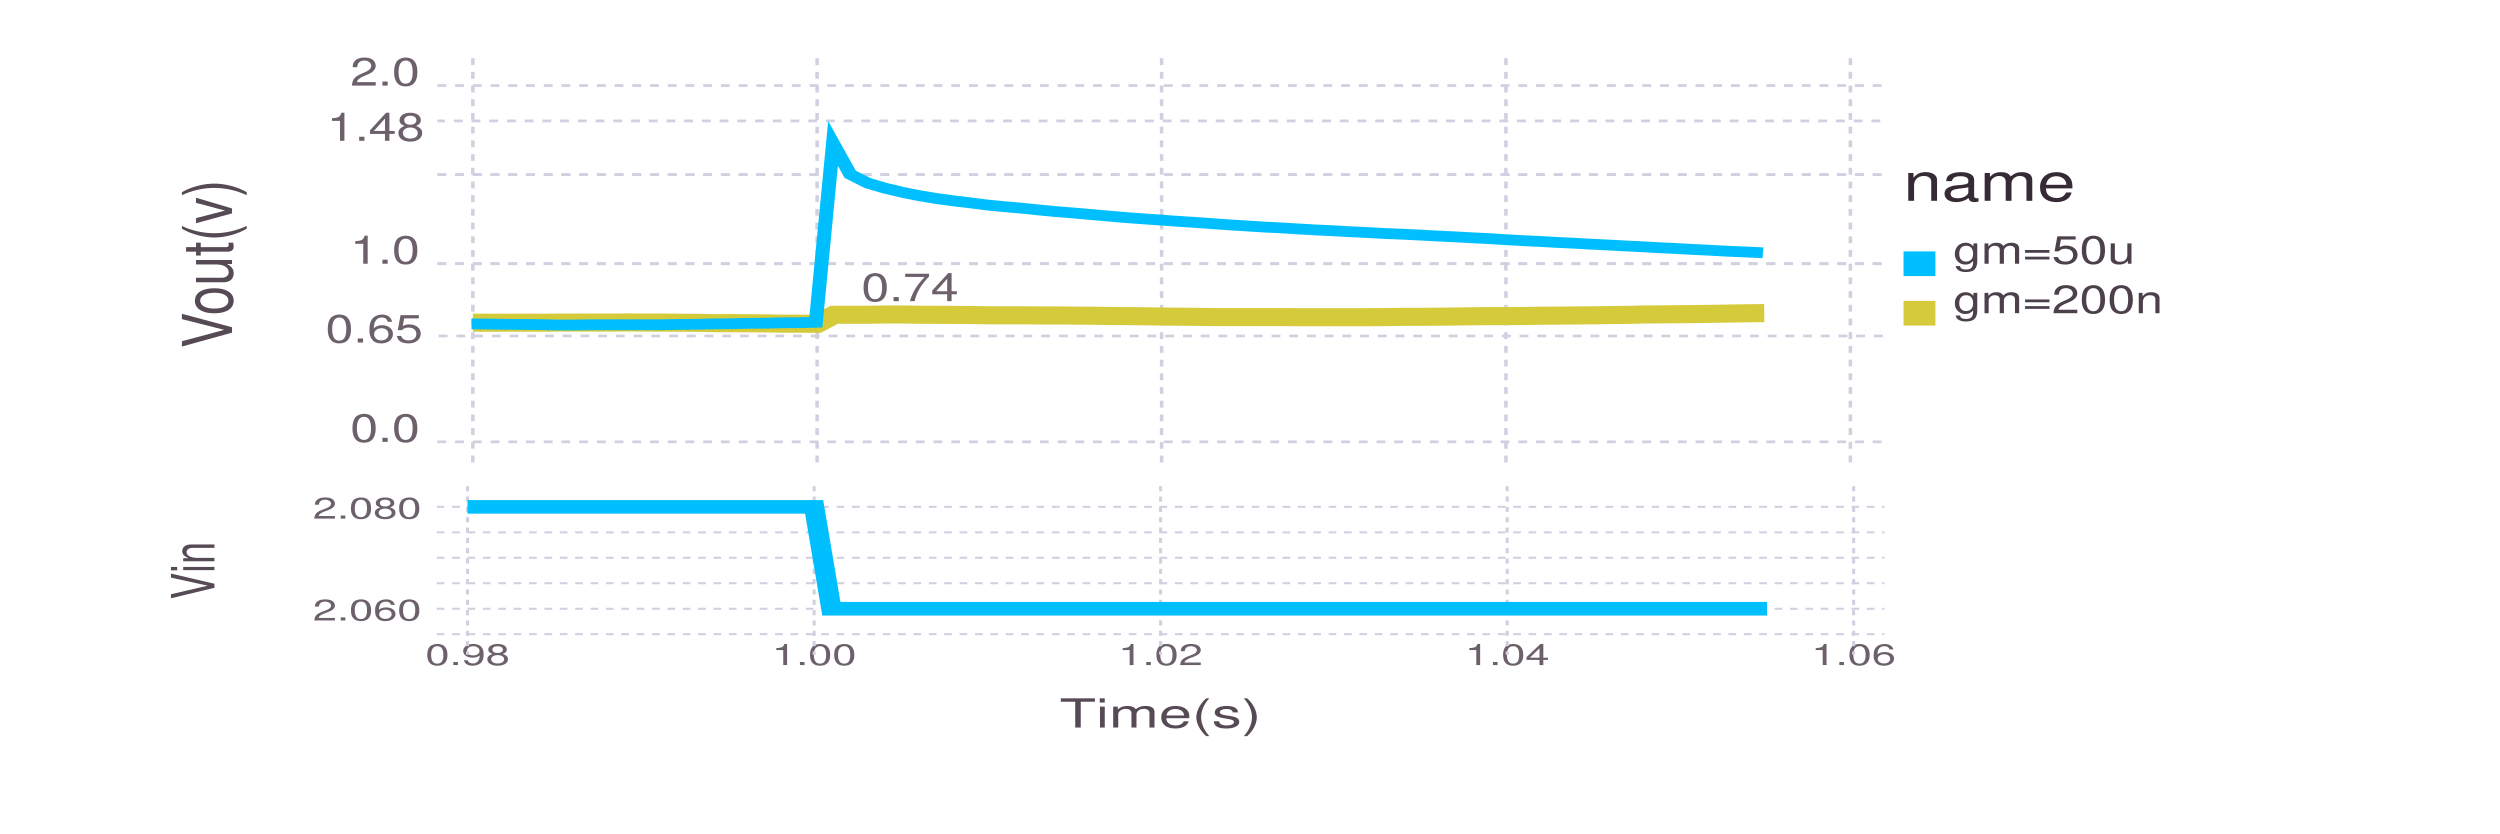
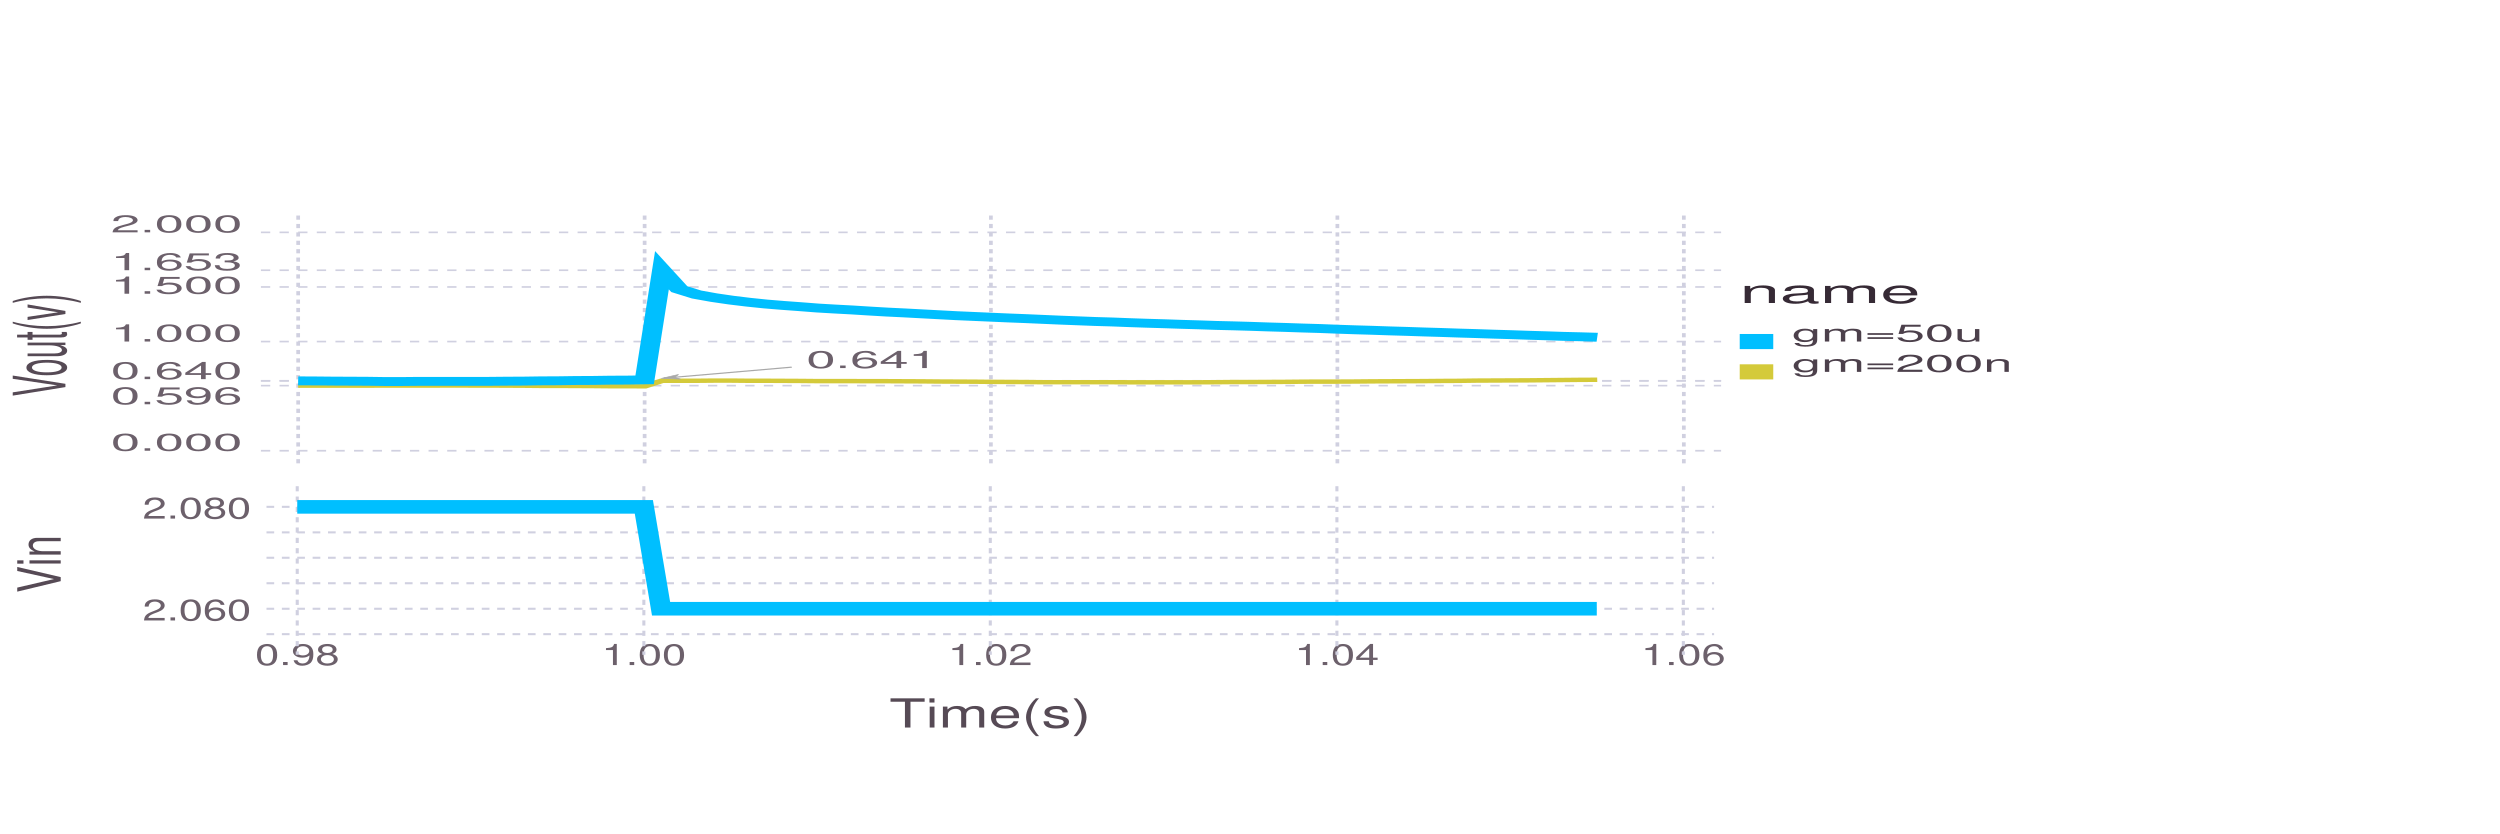
<svg xmlns="http://www.w3.org/2000/svg" version="1.2" width="120mm" height="40mm" viewBox="0 0 120 40" stroke="none" fill="#000000" stroke-width="0.3" font-size="3.88" id="svg4412">
  <defs id="defs4448">
    <clipPath id="img-83febf0a-11">
      <path d="M18.4,5 L 100.14 5 100.14 35 18.4 35" id="path4451" />
    </clipPath>
    <clipPath id="img-3166fbe1-4">
      <path id="path4728" d="M20.86,5 L 115 5 115 21.33 20.86 21.33" />
    </clipPath>
    <clipPath id="img-1da3a3da-11">
      <path id="path5103" d="M18.4,5 L 100.14 5 100.14 35 18.4 35" />
    </clipPath>
+     <marker style="overflow:visible" id="Arrow1Mstart" refX="0.0" refY="0.0" orient="auto">
+       <path transform="scale(0.4) translate(10,0)" style="fill-rule:evenodd;stroke:#a8a8a8;stroke-width:1pt;stroke-opacity:1;fill:#a8a8a8;fill-opacity:1" d="M 0.0,0.0 L 5.0,-5.0 L -12.5,0.0 L 5.0,5.0 L 0.0,0.0 z " id="path4197" />
+     </marker>
+     <marker style="overflow:visible" id="Arrow1Lstart" refX="0.0" refY="0.0" orient="auto">
+       <path transform="scale(0.8) translate(12.5,0)" style="fill-rule:evenodd;stroke:#000000;stroke-width:1pt;stroke-opacity:1;fill:#000000;fill-opacity:1" d="M 0.0,0.0 L 5.0,-5.0 L -12.5,0.0 L 5.0,5.0 L 0.0,0.0 z " id="path4191" />
+     </marker>
+     <clipPath id="img-b240eef6-11">
+       <path id="path53" d="M21.75,5 L 100.14 5 100.14 35 21.75 35" />
+     </clipPath>
  </defs>
-   <g style="font-size:3.88px;fill:#000000;stroke:none;stroke-width:0.3" id="g4736" transform="matrix(0.7381112,0,0,0.4955289,5.56787,20.85993)">
+   <g style="font-size:3.88px;fill:#000000;stroke:none;stroke-width:0.3" id="g4736" transform="matrix(0.7381112,0,0,0.4955289,-2.605574,20.85993)">
    <g id="img-3166fbe1-1" class="plotroot xscalable yscalable">
      <g id="img-3166fbe1-2" font-size="3.88" style="font-size:3.88px;font-family:'PT Sans', 'Helvetica Neue', Helvetica, sans-serif;fill:#564a55;stroke:#000000;stroke-opacity:0">
        <text id="text4662" dy="0" y="28.38" x="67.93" style="text-anchor:middle">Time(s)</text>
      </g>
      <g id="img-3166fbe1-3" font-size="2.82" class="guide xlabels" style="font-size:2.82px;font-family:'PT Sans Caption', 'Helvetica Neue', Helvetica, sans-serif;fill:#6c606b">
        <text id="text4665" dy="0" y="22.33" x="22.86" style="text-anchor:middle">0.98</text>
        <text id="text4667" dy="0" y="22.33" x="45.4" style="text-anchor:middle">1.00</text>
        <text id="text4669" dy="0" y="22.33" x="67.93" style="text-anchor:middle">1.02</text>
        <text id="text4671" dy="0" y="22.33" x="90.47" style="text-anchor:middle">1.04</text>
        <text id="text4673" dy="0" y="22.33" x="113" style="text-anchor:middle">1.06</text>
      </g>
      <g id="g4675" clip-path="url(#img-3166fbe1-4)">
        <g id="img-3166fbe1-5">
          <g id="img-3166fbe1-6" class="guide background" pointer-events="visible" style="opacity:1;fill:#000000;fill-opacity:0;stroke:#000000;stroke-opacity:0">
            <rect id="rect4679" height="16.33" width="94.14" y="5" x="20.86" />
          </g>
          <g id="img-3166fbe1-7" class="guide ygridlines xfixed" style="stroke:#d0d0e0;stroke-width:0.2;stroke-dasharray:0.5, 0.5">
            <path id="path4682" d="m 20.86,19.33 94.14,0" style="fill:none" />
            <path id="path4684" d="m 20.86,16.87 94.14,0" style="fill:none" />
            <path id="path4686" d="m 20.86,14.4 94.14,0" style="fill:none" />
            <path id="path4688" d="m 20.86,11.93 94.14,0" style="fill:none" />
            <path id="path4690" d="m 20.86,9.47 94.14,0" style="fill:none" />
            <path id="path4692" d="M 20.86,7 115,7" style="fill:none" />
          </g>
          <g id="img-3166fbe1-8" class="guide xgridlines yfixed" style="stroke:#d0d0e0;stroke-width:0.2;stroke-dasharray:0.5, 0.5">
            <path id="path4695" d="m 22.86,5 0,16.33" style="fill:none" />
            <path id="path4697" d="m 45.4,5 0,16.33" style="fill:none" />
            <path id="path4699" d="m 67.93,5 0,16.33" style="fill:none" />
            <path id="path4701" d="m 90.47,5 0,16.33" style="fill:none" />
            <path id="path4703" d="m 113,5 0,16.33" style="fill:none" />
          </g>
          <g id="img-3166fbe1-9" class="plotpanel">
            <g id="img-3166fbe1-10" class="geometry" style="fill:#000000;fill-opacity:0;stroke:#00bfff;stroke-width:1.32;stroke-dasharray:none">
              <path id="path4707" d="m 22.86,7 1.13,0 1.13,0 1.12,0 1.13,0 1.13,0 1.12,0 1.13,0 1.13,0 1.12,0 1.13,0 1.13,0 1.12,0 1.13,0 1.13,0 1.12,0 1.13,0 1.13,0 1.12,0 1.13,0 1.13,0 1.12,9.87 1.13,0 1.13,0 1.12,0 1.13,0 1.13,0 1.12,0 1.13,0 1.13,0 1.12,0 1.13,0 1.13,0 1.12,0 1.13,0 1.13,0 1.12,0 1.13,0 1.13,0 1.12,0 1.13,0 1.13,0 1.12,0 1.13,0 1.13,0 1.12,0 1.13,0 1.13,0 1.13,0 1.12,0 1.13,0 1.13,0 1.12,0 1.13,0 1.13,0 1.12,0 1.13,0 1.13,0 1.12,0 1.13,0 1.13,0 1.12,0 1.13,0 1.13,0 1.12,0 1.13,0 1.13,0 1.12,0 1.13,0 1.13,0 1.12,0 1.13,0 1.13,0 1.12,0 1.13,0 1.13,0" style="fill:none" />
            </g>
          </g>
        </g>
      </g>
      <g id="img-3166fbe1-11" font-size="2.82" class="guide ylabels" style="font-size:2.82px;font-family:'PT Sans Caption', 'Helvetica Neue', Helvetica, sans-serif;fill:#6c606b">
        <text id="text4712" dy="0" y="18.009" x="19.86" style="text-anchor:end">2.060</text>
        <text id="text4720" dy="0" y="8.139" x="19.86" style="text-anchor:end">2.080</text>
      </g>
-       <g id="img-3166fbe1-12" font-size="3.88" style="font-size:3.88px;font-family:'PT Sans', 'Helvetica Neue', Helvetica, sans-serif;fill:#564a55;stroke:#000000;stroke-opacity:0">
+       <g id="img-3166fbe1-12" font-size="3.88" style="font-size:3.88px;font-family:'PT Sans', 'Helvetica Neue', Helvetica, sans-serif;fill:#564a55;stroke:#000000;stroke-opacity:0" transform="translate(1.07686,-0.6416113)">
        <text id="text4723" transform="matrix(0,-1,1,0,-4.77,21.57)" dy="0" y="11.17" x="8.4" style="text-anchor:middle">Vin</text>
      </g>
    </g>
  </g>
-   <g style="font-size:3.88px;fill:#000000;stroke:none;stroke-width:0.3" id="g5111" transform="matrix(0.8505461,0,0,0.6577165,5.34522,-0.4956869)">
-     <g id="img-1da3a3da-1" class="plotroot xscalable yscalable">
-       <g id="img-1da3a3da-2" class="guide colorkey">
-         <g id="img-1da3a3da-3" font-size="2.82" style="font-size:2.82px;font-family:'PT Sans', 'Helvetica Neue', Helvetica, sans-serif;fill:#4c404b">
-           <text class="color_gm=50u" id="img-1da3a3da-4" dy="0" y="20" x="103.94">gm=50u</text>
-           <text class="color_gm=200n" id="img-1da3a3da-5" dy="0" y="23.61" x="103.94">gm=200n</text>
+   <g style="font-size:3.88px;fill:#000000;stroke:none;stroke-width:0.3" id="g4373" transform="matrix(0.8941063,0,0,0.4031617,-6.923158,8.330885)">
+     <g id="img-b240eef6-1" class="plotroot xscalable yscalable">
+       <g id="img-b240eef6-2" class="guide colorkey">
+         <g id="img-b240eef6-3" font-size="2.82" style="font-size:2.82px;font-family:'PT Sans', 'Helvetica Neue', Helvetica, sans-serif;fill:#4c404b">
+           <text class="color_gm=50u" id="img-b240eef6-4" dy="0" y="20" x="103.94">gm=50u</text>
+           <text class="color_gm=200n" id="img-b240eef6-5" dy="0" y="23.61" x="103.94">gm=200n</text>
        </g>
-         <g id="img-1da3a3da-6" style="stroke:#000000;stroke-opacity:0">
-           <rect class="color_gm=50u" id="img-1da3a3da-7" height="1.8" width="1.8" y="19.1" x="101.14" style="fill:#00bfff" />
-           <rect class="color_gm=200n" id="img-1da3a3da-8" height="1.8" width="1.8" y="22.71" x="101.14" style="fill:#d4ca3a" />
+         <g id="img-b240eef6-6" style="stroke:#000000;stroke-opacity:0">
+           <rect class="color_gm=50u" id="img-b240eef6-7" height="1.8" width="1.8" y="19.1" x="101.14" style="fill:#00bfff" />
+           <rect class="color_gm=200n" id="img-b240eef6-8" height="1.8" width="1.8" y="22.71" x="101.14" style="fill:#d4ca3a" />
        </g>
-         <g id="img-1da3a3da-9" font-size="3.88" style="font-size:3.88px;font-family:'PT Sans', 'Helvetica Neue', Helvetica, sans-serif;fill:#362a35;stroke:#000000;stroke-opacity:0">
-           <text id="img-1da3a3da-10" y="15.41" x="101.14">name</text>
+         <g id="img-b240eef6-9" font-size="3.88" style="font-size:3.88px;font-family:'PT Sans', 'Helvetica Neue', Helvetica, sans-serif;fill:#362a35;stroke:#000000;stroke-opacity:0">
+           <text id="img-b240eef6-10" y="15.41" x="101.14">name</text>
        </g>
      </g>
-       <g id="g5070" clip-path="url(#img-1da3a3da-11)">
-         <g id="img-1da3a3da-12">
-           <g id="img-1da3a3da-13" class="guide background" pointer-events="visible" style="opacity:1;fill:#000000;fill-opacity:0;stroke:#000000;stroke-opacity:0">
-             <rect id="img-1da3a3da-14" height="30" width="81.74" y="5" x="18.4" />
+       <g id="g14" clip-path="url(#img-b240eef6-11)">
+         <g id="img-b240eef6-12">
+           <g id="img-b240eef6-13" class="guide background" pointer-events="visible" style="opacity:1;fill:#000000;fill-opacity:0;stroke:#000000;stroke-opacity:0">
+             <rect id="img-b240eef6-14" height="30" width="78.39" y="5" x="21.75" />
          </g>
-           <g id="img-1da3a3da-15" class="guide ygridlines xfixed" style="stroke:#d0d0e0;stroke-width:0.2;stroke-dasharray:0.5, 0.5">
-             <path id="img-1da3a3da-16" d="m 18.4,33 81.74,0" style="fill:none" />
-             <path id="img-1da3a3da-17" d="m 18.473,25.272 81.74,0" style="fill:none" />
-             <path id="img-1da3a3da-18" d="m 18.4,20 81.74,0" style="fill:none" />
-             <path id="img-1da3a3da-19" d="m 18.4,13.5 81.74,0" style="fill:none" />
-             <path id="img-1da3a3da-20" d="m 18.4,7 81.74,0" style="fill:none" />
-             <path style="fill:none" d="m 18.4,13.5 81.74,0" id="path4228" />
-             <path id="path4230" d="m 18.327,9.579 81.74,0" style="fill:none" />
-             <path style="fill:none" d="m 18.4,20 81.74,0" id="path4241" />
+           <g id="img-b240eef6-15" class="guide ygridlines xfixed" style="stroke:#d0d0e0;stroke-width:0.2;stroke-dasharray:0.5, 0.5">
+             <path id="img-b240eef6-16" d="m 21.75,33 78.39,0" style="fill:none" />
+             <path id="img-b240eef6-17" d="m 21.75,20 78.39,0" style="fill:none" />
+             <path id="img-b240eef6-18" d="m 21.75,13.5 78.39,0" style="fill:none" />
+             <path id="img-b240eef6-19" d="m 21.75,7 78.39,0" style="fill:none" />
+             <path id="img-b240eef6-20" d="m 21.75,24.68 78.39,0" style="fill:none" />
+             <path id="img-b240eef6-21" d="m 21.75,11.51 78.39,0" style="fill:none" />
+             <path id="img-b240eef6-22" d="m 21.75,25.25 78.39,0" style="fill:none" />
+             <path id="img-b240eef6-23" d="m 21.75,24.67 78.39,0" style="fill:none" />
          </g>
-           <g id="img-1da3a3da-21" class="guide xgridlines yfixed" style="stroke:#d0d0e0;stroke-width:0.2;stroke-dasharray:0.5, 0.5">
-             <path id="img-1da3a3da-22" d="m 20.4,5 0,30" style="fill:none" />
-             <path id="img-1da3a3da-23" d="m 39.83,5 0,30" style="fill:none" />
-             <path id="img-1da3a3da-24" d="m 59.27,5 0,30" style="fill:none" />
-             <path id="img-1da3a3da-25" d="m 78.7,5 0,30" style="fill:none" />
-             <path id="img-1da3a3da-26" d="m 98.14,5 0,30" style="fill:none" />
+           <g id="img-b240eef6-24" class="guide xgridlines yfixed" style="stroke:#d0d0e0;stroke-width:0.2;stroke-dasharray:0.5, 0.5">
+             <path id="img-b240eef6-25" d="m 23.75,5 0,30" style="fill:none" />
+             <path id="img-b240eef6-26" d="m 42.35,5 0,30" style="fill:none" />
+             <path id="img-b240eef6-27" d="m 60.94,5 0,30" style="fill:none" />
+             <path id="img-b240eef6-28" d="m 79.54,5 0,30" style="fill:none" />
+             <path id="img-b240eef6-29" d="m 98.14,5 0,30" style="fill:none" />
          </g>
-           <g id="img-1da3a3da-27" class="plotpanel">
-             <g id="img-1da3a3da-28" class="geometry color_gm=200n" style="fill:#000000;fill-opacity:0;stroke:#d4ca3a;stroke-width:1.32;stroke-dasharray:none" transform="translate(0,-0.9444999)">
-               <path id="img-1da3a3da-29" d="m 20.4,25.25 0.97,0 0.97,0 0.97,0 0.97,0 0.97,-0.01 0.98,0 0.97,0 0.97,0 0.97,-0.01 0.97,0.01 0.98,0 0.97,0.01 0.97,0.01 0.97,0.02 0.97,0 0.97,0.01 0.98,0.01 0.97,0.02 0.97,0 0.97,0.01 0.97,-0.66 0.97,0 0.98,0 0.97,-0.02 0.97,0 0.97,0.02 0.97,0 0.98,0.01 0.97,0.01 0.97,0.02 0.97,0 0.97,0 0.97,0.01 0.98,0 0.97,0.01 0.97,0.01 0.97,0.02 0.97,0.01 0.98,0.01 0.97,0.02 0.97,0.01 0.97,0.01 0.97,0.02 0.97,0 0.98,0 0.97,0 0.97,0 0.97,0.01 0.97,0 0.97,0 0.98,0 0.97,0 0.97,-0.01 0.97,-0.02 0.97,0 0.98,-0.01 0.97,-0.01 0.97,-0.02 0.97,-0.01 0.97,0 0.97,-0.01 0.98,-0.02 0.97,-0.01 0.97,-0.01 0.97,-0.01 0.97,-0.02 0.97,-0.01 0.98,-0.03 0.97,-0.01 0.97,-0.01 0.97,-0.01 0.97,-0.02 0.98,-0.02 0.97,-0.02 0.97,-0.01" style="fill:none" />
+           <g id="img-b240eef6-30" class="plotpanel">
+             <g id="img-b240eef6-31" class="geometry color_gm=200n" style="fill:#000000;fill-opacity:0;stroke:#d4ca3a;stroke-width:0.53;stroke-dasharray:none">
+               <path id="img-b240eef6-32" d="m 23.75,25.25 0.93,0 0.93,0 0.93,0 0.93,0 0.93,-0.01 0.93,0 0.93,0 0.93,0 0.93,-0.01 0.93,0.01 0.93,0 0.93,0.01 0.93,0.01 0.93,0.02 0.93,0 0.93,0.01 0.93,0.01 0.93,0.02 0.93,0 0.93,0.01 0.93,-0.66 0.93,0 0.93,0 0.93,-0.02 0.93,0 0.93,0.02 0.92,0 0.93,0.01 0.93,0.01 0.93,0.02 0.93,0 0.93,0 0.93,0.01 0.93,0 0.93,0.01 0.93,0.01 0.93,0.02 0.93,0.01 0.93,0.01 0.93,0.02 0.93,0.01 0.93,0.01 0.93,0.02 0.93,0 0.93,0 0.93,0 0.93,0 0.93,0.01 0.93,0 0.93,0 0.93,0 0.93,0 0.93,-0.01 0.93,-0.02 0.93,0 0.93,-0.01 0.93,-0.01 0.93,-0.02 0.93,-0.01 0.93,0 0.93,-0.01 0.93,-0.02 0.93,-0.01 0.93,-0.01 0.93,-0.01 0.93,-0.02 0.93,-0.01 0.93,-0.03 0.93,-0.01 0.93,-0.01 0.93,-0.01 0.93,-0.02 0.93,-0.02 0.93,-0.02 0.93,-0.01" style="fill:none" />
            </g>
-             <g id="img-1da3a3da-30" class="geometry color_gm=50u" style="fill:#000000;fill-opacity:0;stroke:#00bfff;stroke-width:0.79;stroke-dasharray:none">
-               <path id="img-1da3a3da-31" d="m 20.327,24.392 0.97,0.01 0.97,0.02 0.97,0.01 0.97,0.01 0.97,0.03 0.98,0 0.97,-0.02 0.97,0 0.97,0 0.97,0 0.98,0 0.97,-0.02 0.97,-0.01 0.97,-0.03 0.97,-0.01 0.97,-0.03 0.98,-0.01 0.97,-0.03 0.97,-0.01 0.97,-0.03 0.97,-13.05 0.97,2.25 0.98,0.64 0.97,0.37 0.97,0.3 0.97,0.25 0.97,0.21 0.98,0.17 0.97,0.15 0.97,0.16 0.97,0.12 0.97,0.11 0.97,0.13 0.98,0.12 0.97,0.1 0.97,0.11 0.97,0.11 0.97,0.11 0.98,0.09 0.97,0.09 0.97,0.09 0.97,0.08 0.97,0.09 0.97,0.09 0.98,0.08 0.97,0.08 0.97,0.06 0.97,0.08 0.97,0.07 0.97,0.06 0.98,0.07 0.97,0.06 0.97,0.07 0.97,0.05 0.97,0.06 0.98,0.07 0.97,0.06 0.97,0.07 0.97,0.06 0.97,0.08 0.97,0.07 0.98,0.06 0.97,0.07 0.97,0.06 0.97,0.07 0.97,0.06 0.97,0.07 0.98,0.06 0.97,0.07 0.97,0.06 0.97,0.07 0.97,0.06 0.98,0.07 0.97,0.05 0.97,0.06" style="fill:none" />
+             <g id="img-b240eef6-33" class="geometry color_gm=50u" style="fill:#000000;fill-opacity:0;stroke:#00bfff;stroke-width:1.06;stroke-dasharray:none">
+               <path id="img-b240eef6-34" d="m 23.75,24.68 0.93,0.01 0.93,0.02 0.93,0.01 0.93,0.01 0.93,0.03 0.93,0 0.93,-0.02 0.93,0 0.93,0 0.93,0 0.93,0 0.93,-0.02 0.93,-0.01 0.93,-0.03 0.93,-0.01 0.93,-0.03 0.93,-0.01 0.93,-0.03 0.93,-0.01 0.93,-0.03 0.93,-13.05 0.93,2.25 0.93,0.64 0.93,0.37 0.93,0.3 0.93,0.25 0.92,0.21 0.93,0.17 0.93,0.15 0.93,0.16 0.93,0.12 0.93,0.11 0.93,0.13 0.93,0.12 0.93,0.1 0.93,0.11 0.93,0.11 0.93,0.11 0.93,0.09 0.93,0.09 0.93,0.09 0.93,0.08 0.93,0.09 0.93,0.09 0.93,0.08 0.93,0.08 0.93,0.06 0.93,0.08 0.93,0.07 0.93,0.06 0.93,0.07 0.93,0.06 0.93,0.07 0.93,0.05 0.93,0.06 0.93,0.07 0.93,0.06 0.93,0.07 0.93,0.06 0.93,0.08 0.93,0.07 0.93,0.06 0.93,0.07 0.93,0.06 0.93,0.07 0.93,0.06 0.93,0.07 0.93,0.06 0.93,0.07 0.93,0.06 0.93,0.07 0.93,0.06 0.93,0.07 0.93,0.05 0.93,0.06" style="fill:none" />
            </g>
          </g>
        </g>
      </g>
-       <g id="img-1da3a3da-32" font-size="2.82" class="guide ylabels" style="font-size:2.82px;font-family:'PT Sans Caption', 'Helvetica Neue', Helvetica, sans-serif;fill:#6c606b">
-         <text id="img-1da3a3da-33" dy="0" y="33" x="17.4" style="text-anchor:end">0.0</text>
-         <text id="img-1da3a3da-34" dy="0" y="25.754" x="17.576" style="text-anchor:end">0.65</text>
-         <text id="img-1da3a3da-35" dy="0" y="20" x="17.4" style="text-anchor:end">1.0</text>
-         <text id="img-1da3a3da-36" dy="0" y="11.029" x="17.658" style="text-anchor:end">1.48</text>
-         <text id="img-1da3a3da-37" dy="0" y="7" x="17.4" style="text-anchor:end">2.0</text>
-         <text style="text-anchor:end" x="47.814" y="22.731" dy="0" id="text4247">0.74</text>
+       <g id="img-b240eef6-35" font-size="2.82" class="guide ylabels" style="font-size:2.82px;font-family:'PT Sans Caption', 'Helvetica Neue', Helvetica, sans-serif;fill:#6c606b">
+         <text id="img-b240eef6-36" dy="0" y="33" x="20.75" style="text-anchor:end">0.000</text>
+         <text id="img-b240eef6-37" dy="0" y="20" x="20.75" style="text-anchor:end">1.000</text>
+         <text style="text-anchor:end" id="img-b240eef6-38" dy="0" y="14.307" x="20.75">1.500</text>
+         <text id="img-b240eef6-39" dy="0" y="7" x="20.75" style="text-anchor:end">2.000</text>
+         <text style="text-anchor:end" id="img-b240eef6-40" dy="0" y="24.478" x="20.75">0.640</text>
+         <text id="img-b240eef6-41" dy="0" y="11.51" x="20.75" style="text-anchor:end">1.653</text>
+         <text style="text-anchor:end" id="img-b240eef6-42" dy="0" y="27.47" x="20.75">0.596</text>
+         <text style="text-anchor:end" id="img-b240eef6-43" dy="0" y="23.156" x="58.084">0.641</text>
+         <path id="path4185" d="m 43.388,24.36 6.861,-1.312" style="fill:none;fill-rule:evenodd;stroke:#a8a8a8;stroke-width:0.141;stroke-linecap:butt;stroke-linejoin:miter;stroke-miterlimit:4;stroke-dasharray:none;stroke-opacity:1;marker-start:url(#Arrow1Mstart)" />
      </g>
-       <g id="img-1da3a3da-38" font-size="3.88" style="font-size:3.88px;font-family:'PT Sans', 'Helvetica Neue', Helvetica, sans-serif;fill:#564a55;stroke:#000000;stroke-opacity:0">
-         <text id="img-1da3a3da-39" transform="matrix(0,-1,1,0,-11.19,28.81)" dy="0" y="18" x="8.81" style="text-anchor:middle">Vout(v)</text>
+       <g id="img-b240eef6-44" font-size="3.88" style="font-size:3.88px;font-family:'PT Sans', 'Helvetica Neue', Helvetica, sans-serif;fill:#564a55;stroke:#000000;stroke-opacity:0" transform="translate(4.444898,0.3943044)">
+         <text id="img-b240eef6-45" transform="matrix(0,-1,1,0,-11.19,28.81)" dy="0" y="18" x="8.81" style="text-anchor:middle">Vout(v)</text>
      </g>
    </g>
  </g>
</svg>
